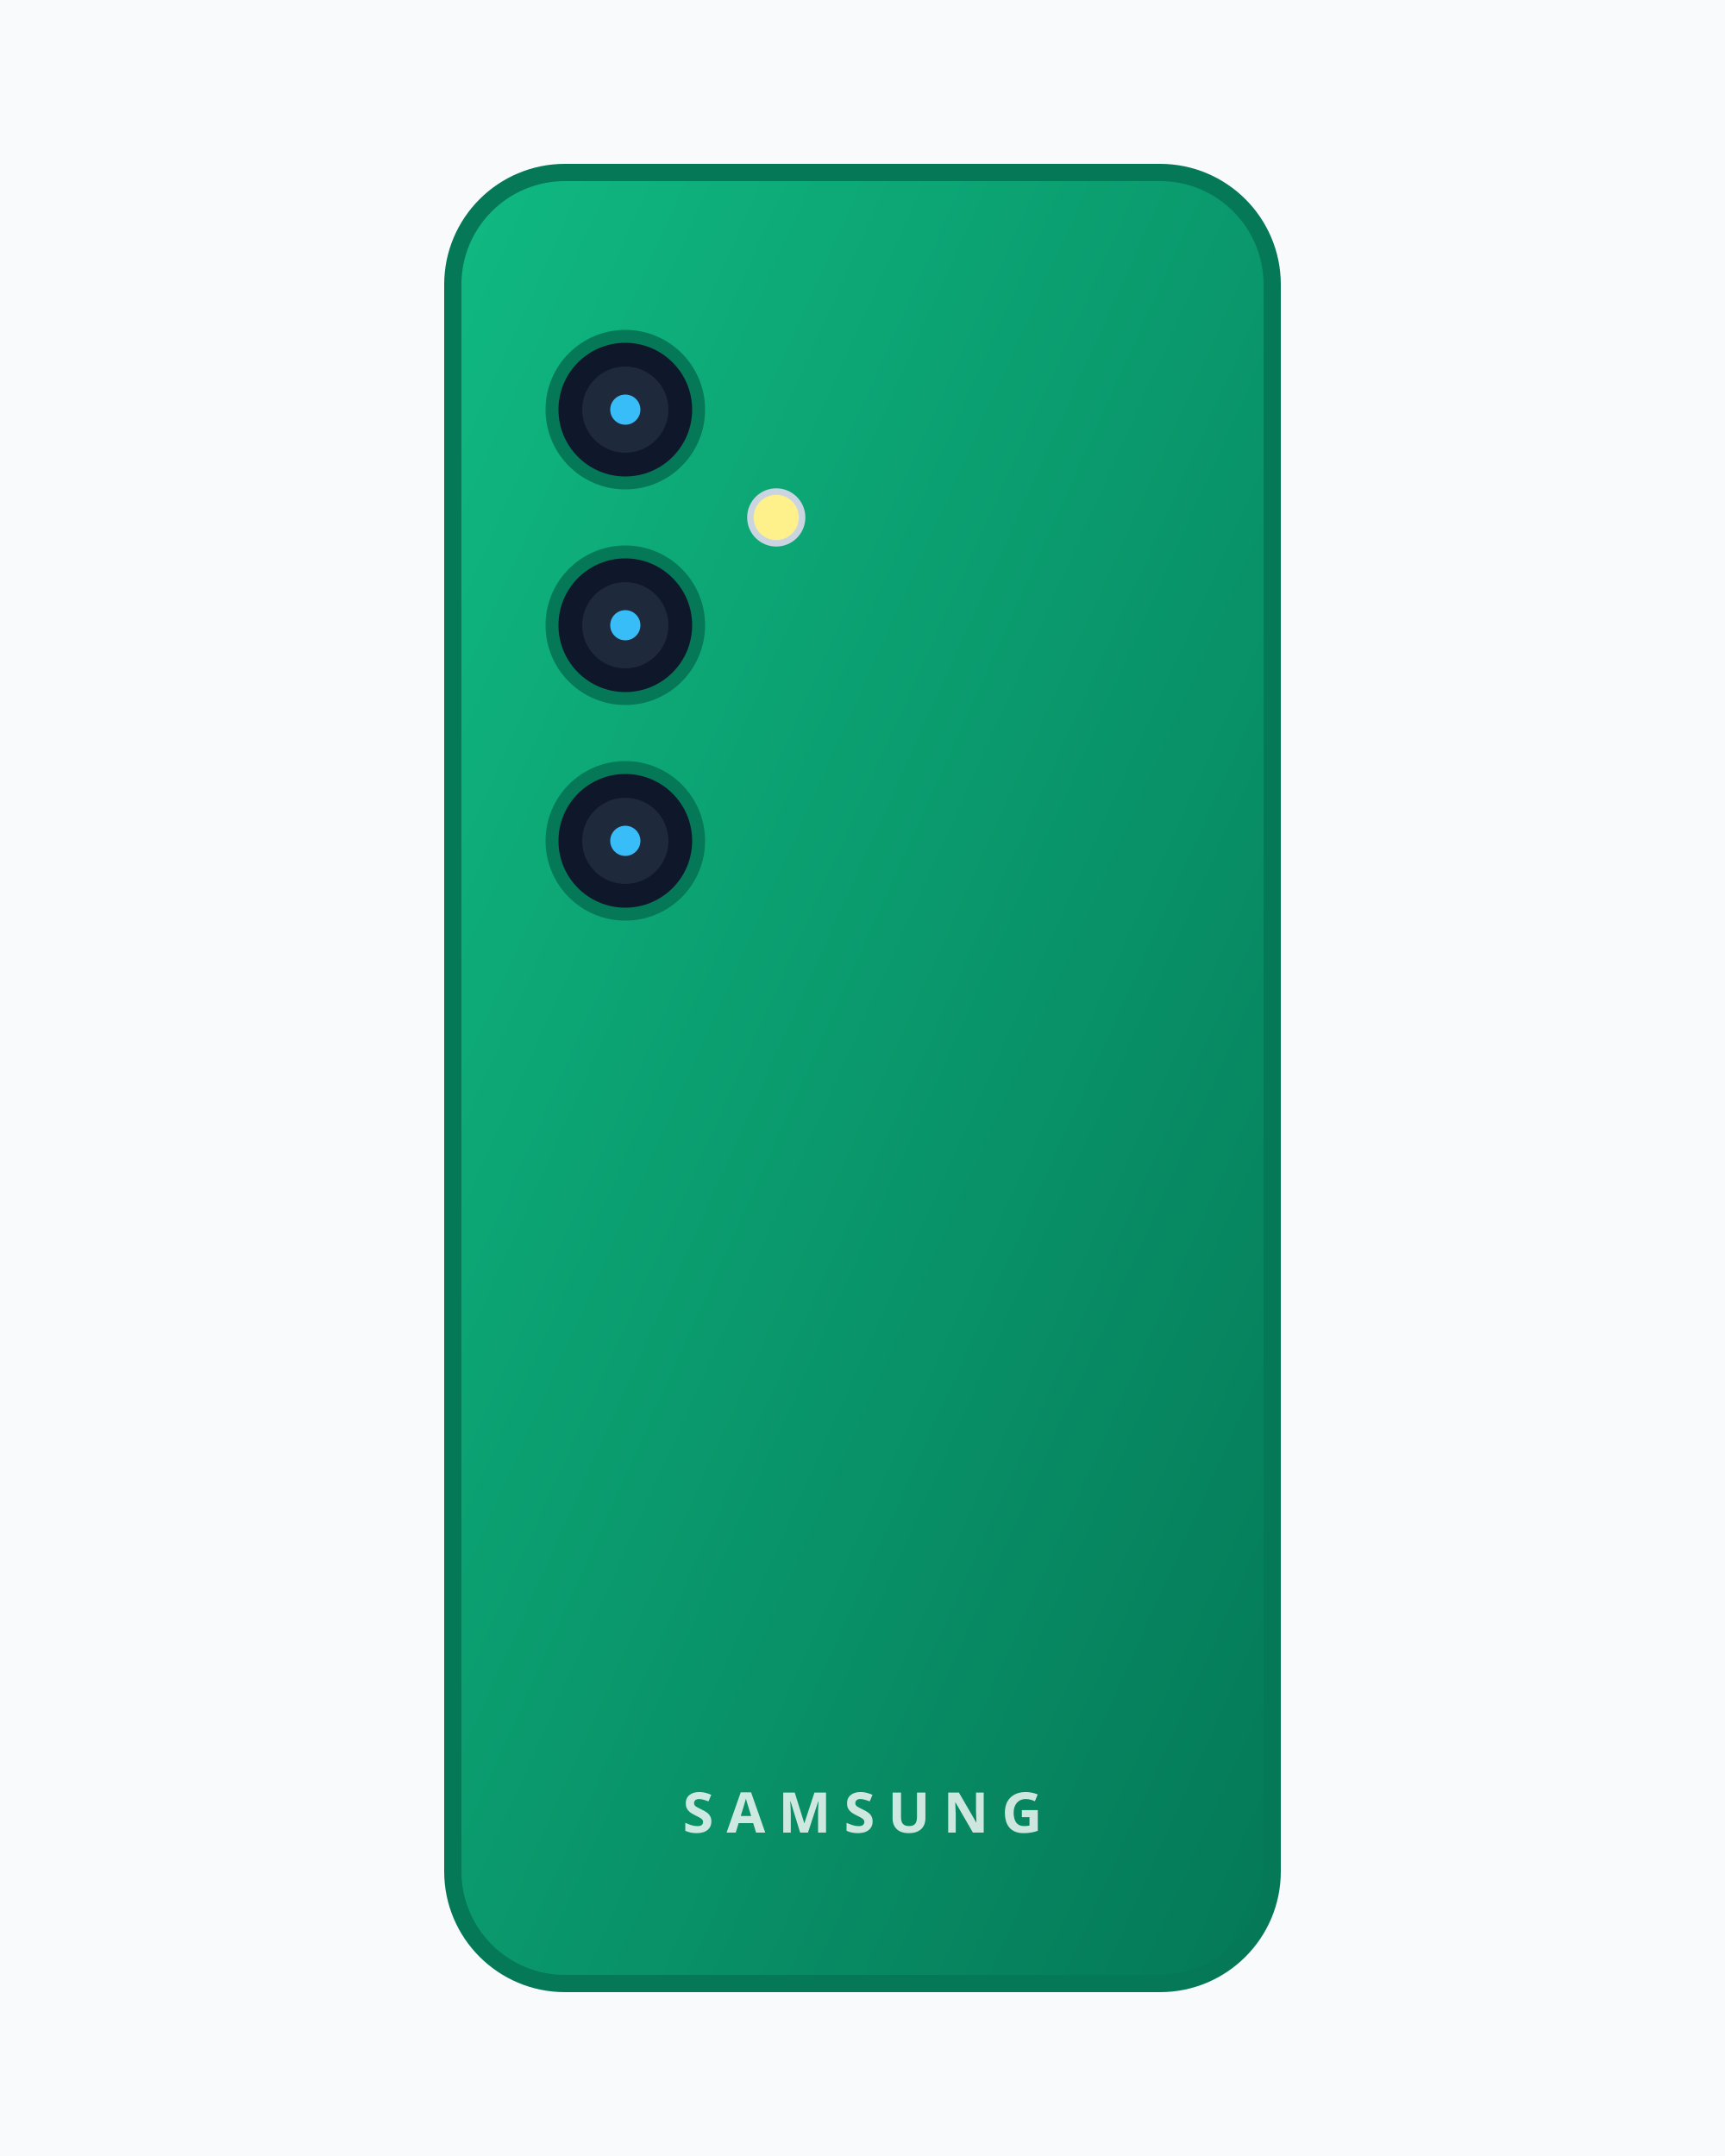
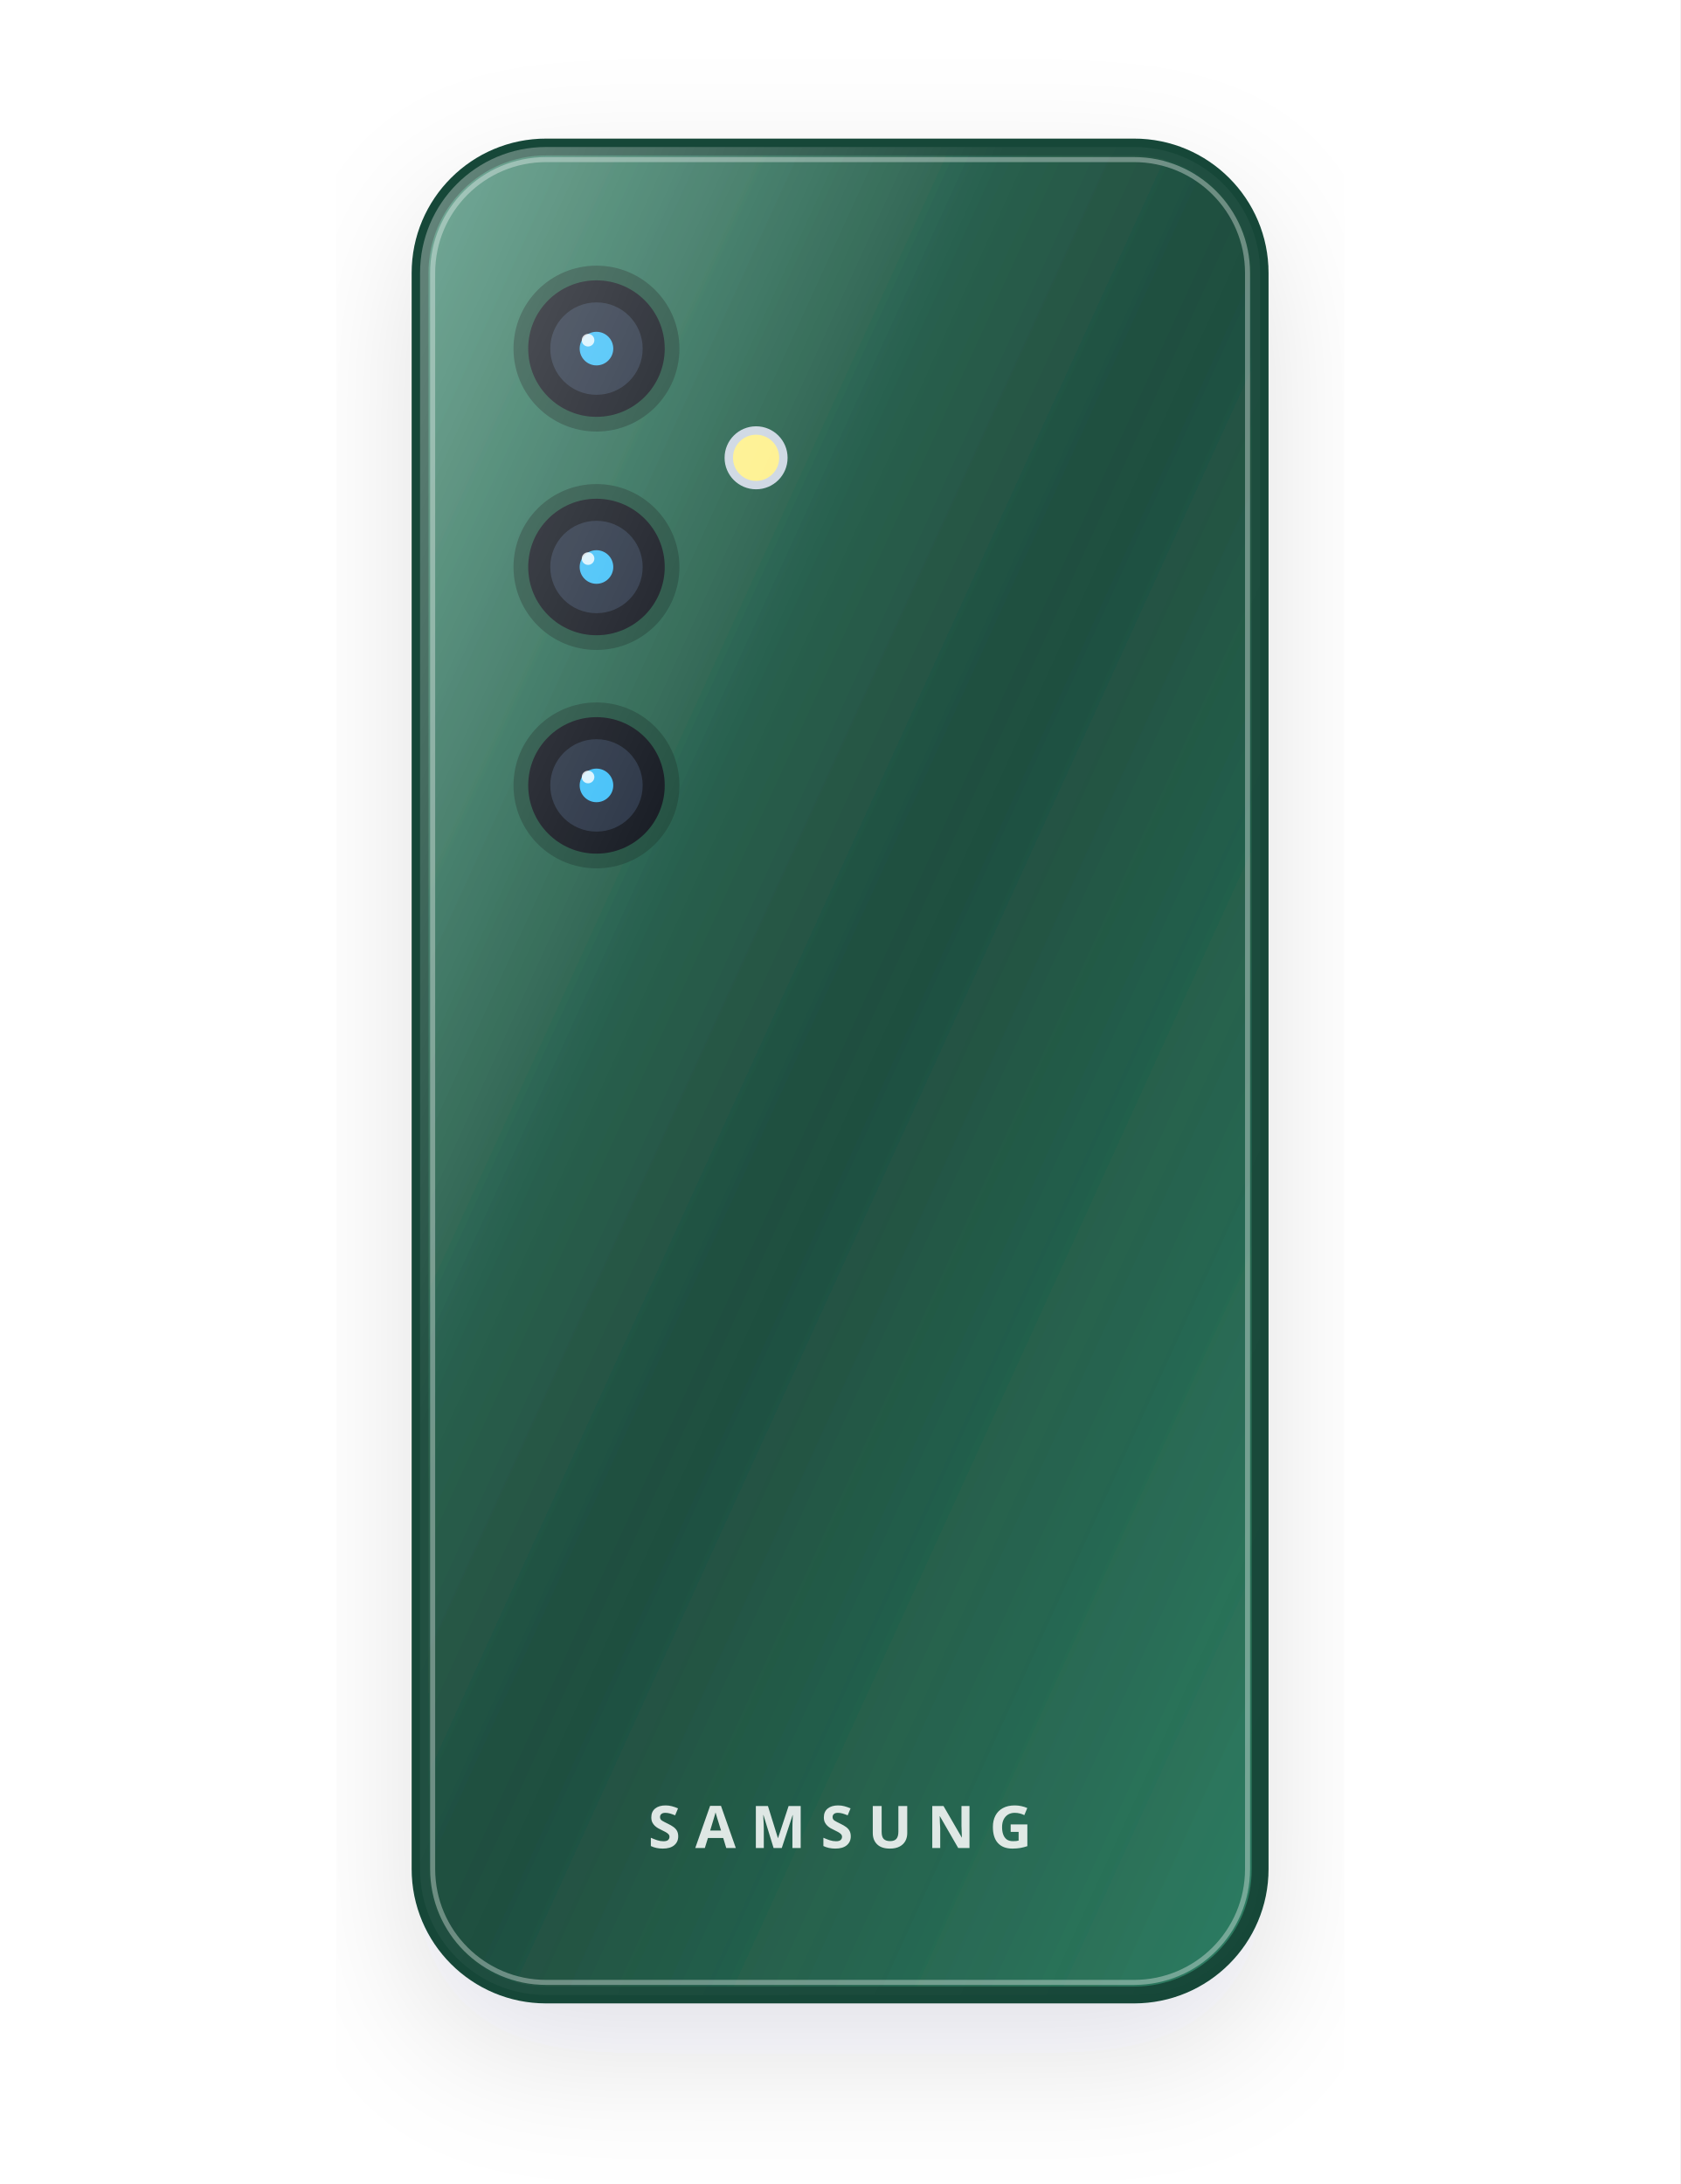
- <svg xmlns="http://www.w3.org/2000/svg" viewBox="0 0 400 500" width="100%" height="100%">
+ <svg xmlns="http://www.w3.org/2000/svg" viewBox="0 0 400 520" width="100%" height="100%">
  <defs>
-     <linearGradient id="bodyGrad" x1="0%" y1="0%" x2="100%" y2="100%">
-       <stop offset="0%" stop-color="#10b981" />
-       <stop offset="100%" stop-color="#047857" />
+     <linearGradient id="bodyGrad_s25" x1="0%" y1="0%" x2="100%" y2="100%">
+       <stop offset="0%" stop-color="#2e7d62" />
+       <stop offset="50%" stop-color="#174737" />
+       <stop offset="100%" stop-color="#2e7d62" />
    </linearGradient>
+     <linearGradient id="glassSheen_s25" x1="0%" y1="0%" x2="100%" y2="100%">
+       <stop offset="0%" stop-color="#ffffff" stop-opacity="0.35" />
+       <stop offset="35%" stop-color="#ffffff" stop-opacity="0.05" />
+       <stop offset="100%" stop-color="#ffffff" stop-opacity="0" />
+     </linearGradient>
+     <filter id="dropShadow_s25" x="-10%" y="-10%" width="120%" height="120%">
+       <feDropShadow dx="0" dy="12" stdDeviation="16" flood-color="#0f172a" flood-opacity="0.12" />
+     </filter>
  </defs>
-   <rect width="100%" height="100%" fill="#f8fafc" />
-   <rect x="110" y="45" width="180" height="410" rx="28" fill="#000000" opacity="0.08" />
-   <rect x="105" y="40" width="190" height="420" rx="26" fill="url(#bodyGrad)" stroke="#047857" stroke-width="4" />
-   <circle cx="145" cy="95" r="17" fill="#0f172a" stroke="#047857" stroke-width="3" />
-   <circle cx="145" cy="95" r="10" fill="#1e293b" />
-   <circle cx="145" cy="95" r="3.5" fill="#38bdf8" />
-   <circle cx="145" cy="145" r="17" fill="#0f172a" stroke="#047857" stroke-width="3" />
-   <circle cx="145" cy="145" r="10" fill="#1e293b" />
-   <circle cx="145" cy="145" r="3.5" fill="#38bdf8" />
-   <circle cx="145" cy="195" r="17" fill="#0f172a" stroke="#047857" stroke-width="3" />
-   <circle cx="145" cy="195" r="10" fill="#1e293b" />
-   <circle cx="145" cy="195" r="3.5" fill="#38bdf8" />
-   <circle cx="180" cy="120" r="6" fill="#fef08a" stroke="#cbd5e1" stroke-width="1.5" />
-   <text x="200" y="425" font-family="sans-serif" font-size="13" font-weight="900" fill="#ffffff" opacity="0.8" text-anchor="middle" letter-spacing="3">SAMSUNG</text>
+   <rect width="100%" height="100%" fill="#ffffff" />
+   <rect x="100" y="35" width="200" height="440" rx="30" fill="url(#bodyGrad_s25)" stroke="#174737" stroke-width="4" filter="url(#dropShadow_s25)" />
+   <rect x="103" y="38" width="194" height="434" rx="27" fill="none" stroke="#ffffff" stroke-width="1.2" opacity="0.35" />
+   <g transform="translate(118, 55)">
+     <circle cx="24" cy="28" r="18" fill="#090d16" stroke="#174737" stroke-width="3.5" />
+     <circle cx="24" cy="28" r="11" fill="#1e293b" />
+     <circle cx="24" cy="28" r="4" fill="#38bdf8" />
+     <circle cx="22" cy="26" r="1.5" fill="#ffffff" opacity="0.8" />
+     <circle cx="24" cy="80" r="18" fill="#090d16" stroke="#174737" stroke-width="3.5" />
+     <circle cx="24" cy="80" r="11" fill="#1e293b" />
+     <circle cx="24" cy="80" r="4" fill="#38bdf8" />
+     <circle cx="22" cy="78" r="1.5" fill="#ffffff" opacity="0.8" />
+     <circle cx="24" cy="132" r="18" fill="#090d16" stroke="#174737" stroke-width="3.5" />
+     <circle cx="24" cy="132" r="11" fill="#1e293b" />
+     <circle cx="24" cy="132" r="4" fill="#38bdf8" />
+     <circle cx="22" cy="130" r="1.5" fill="#ffffff" opacity="0.8" />
+     <circle cx="62" cy="54" r="6.5" fill="#fef08a" stroke="#cbd5e1" stroke-width="2" />
+   </g>
+   <text x="200" y="440" font-family="sans-serif" font-size="14" font-weight="900" fill="#ffffff" opacity="0.85" text-anchor="middle" letter-spacing="3.5">SAMSUNG</text>
+   <rect x="100" y="35" width="200" height="440" rx="30" fill="url(#glassSheen_s25)" pointer-events="none" />
</svg>
